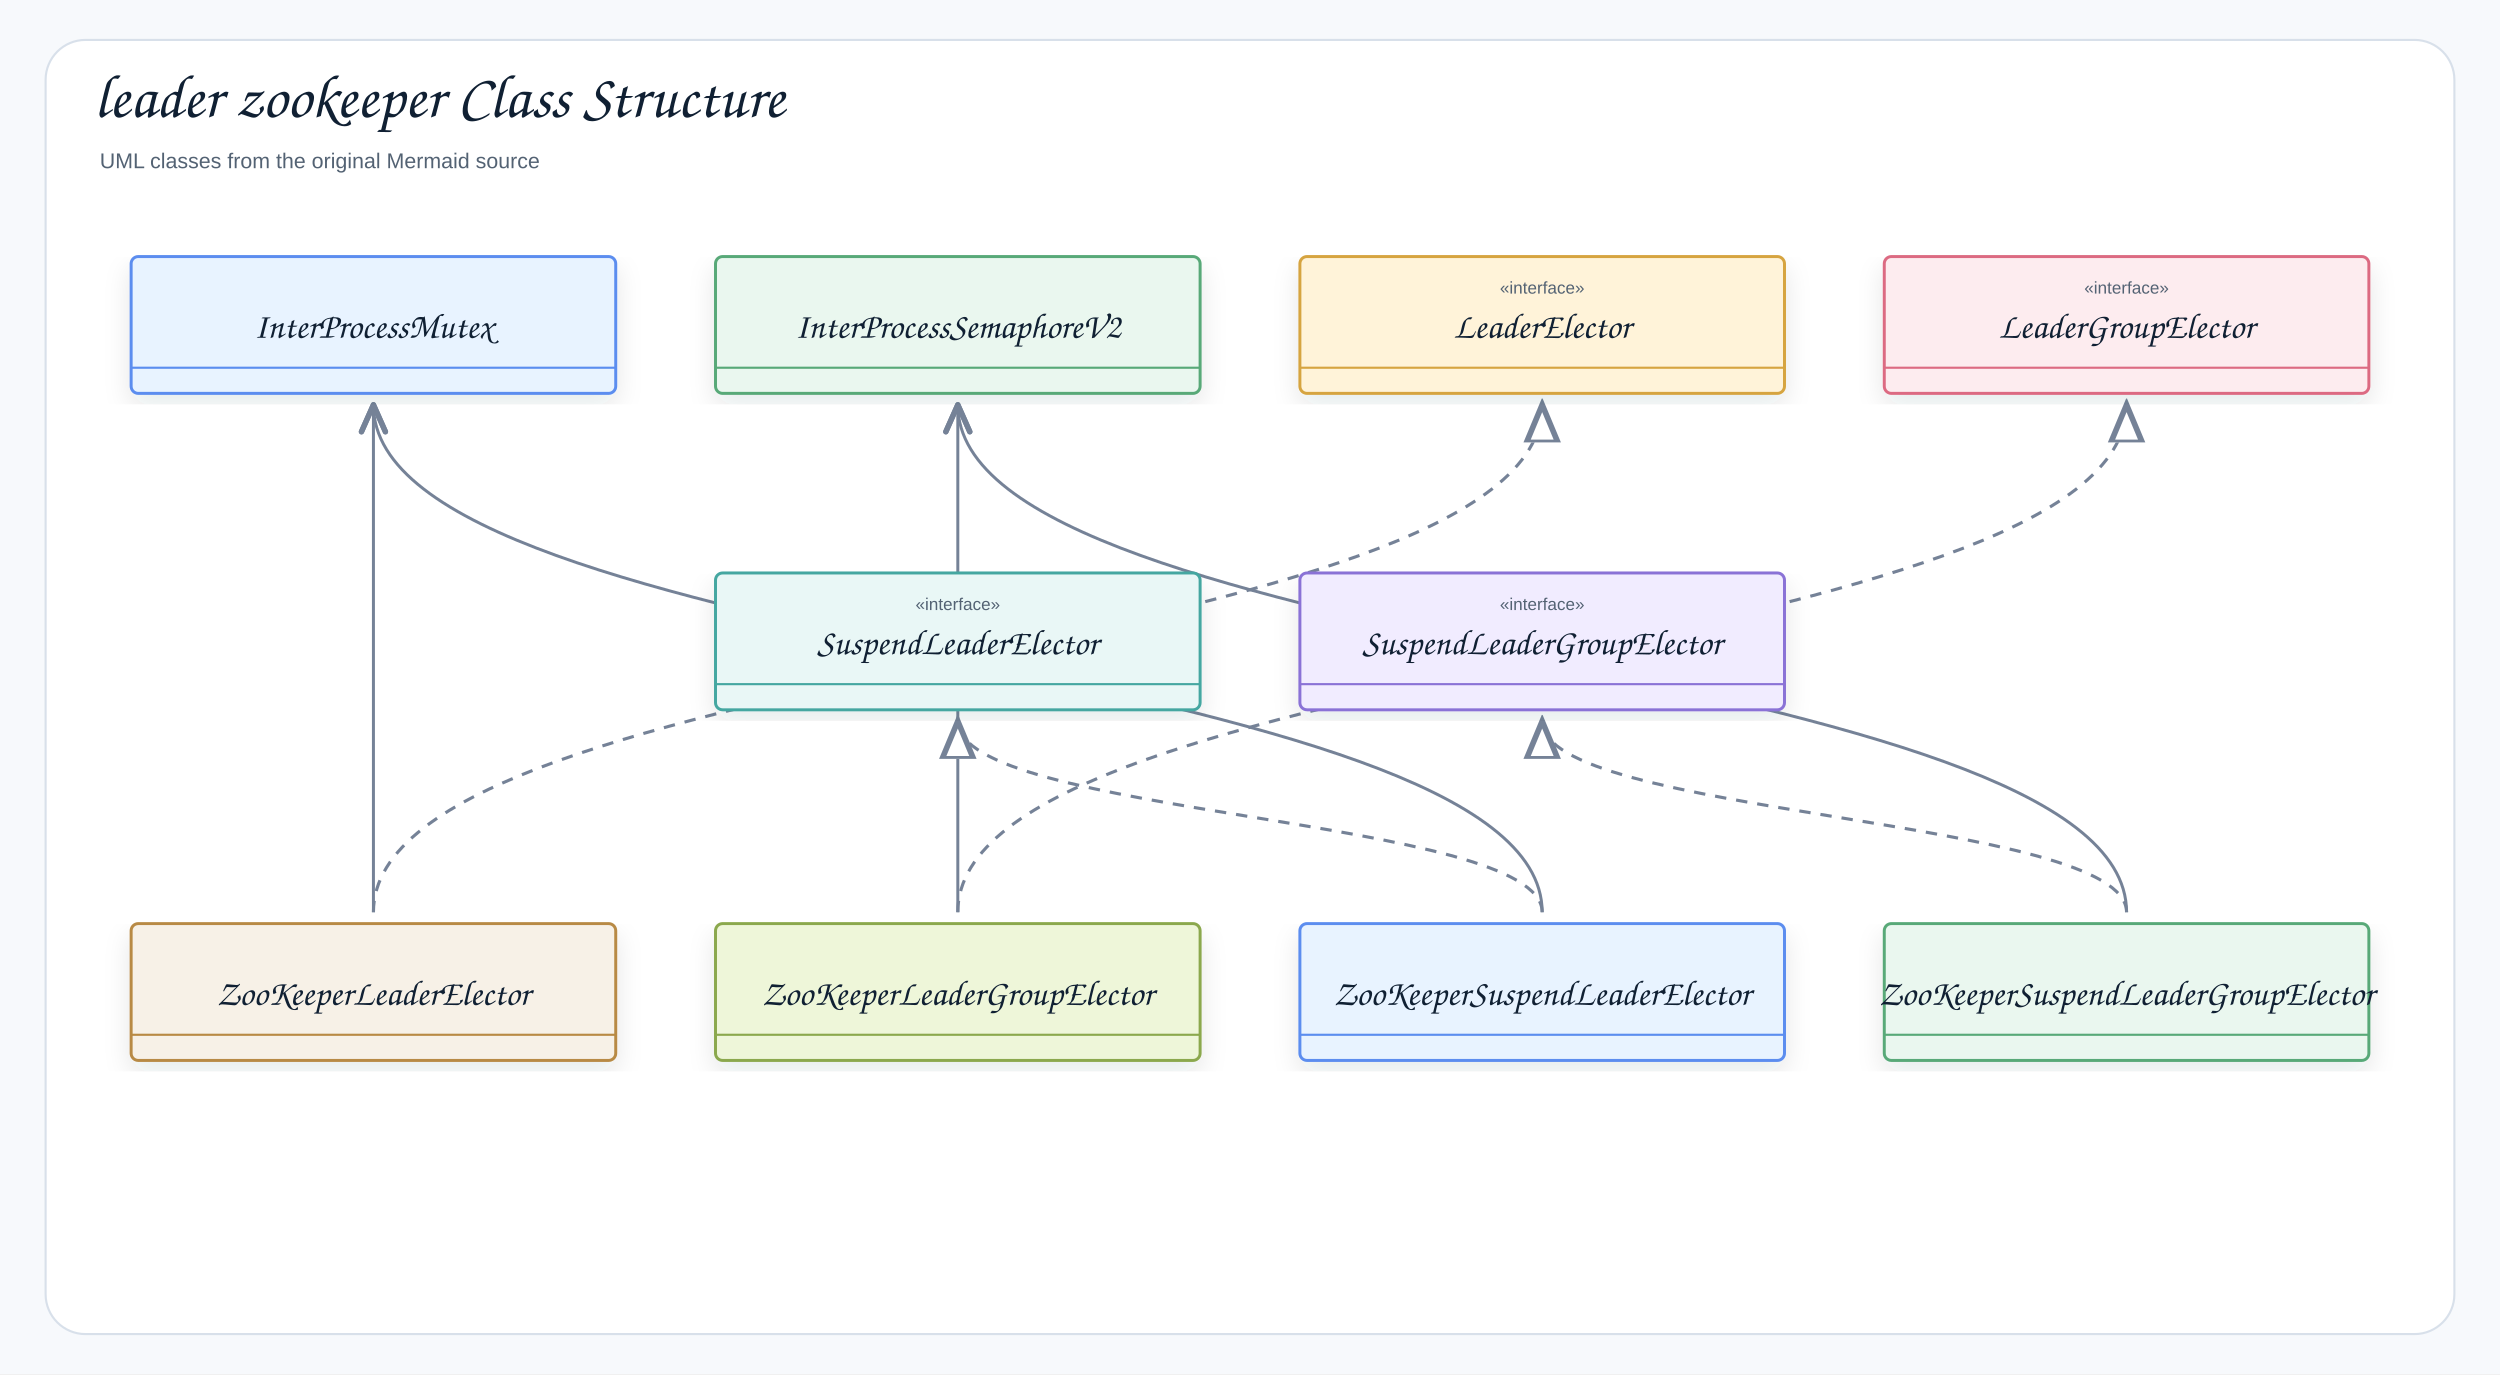
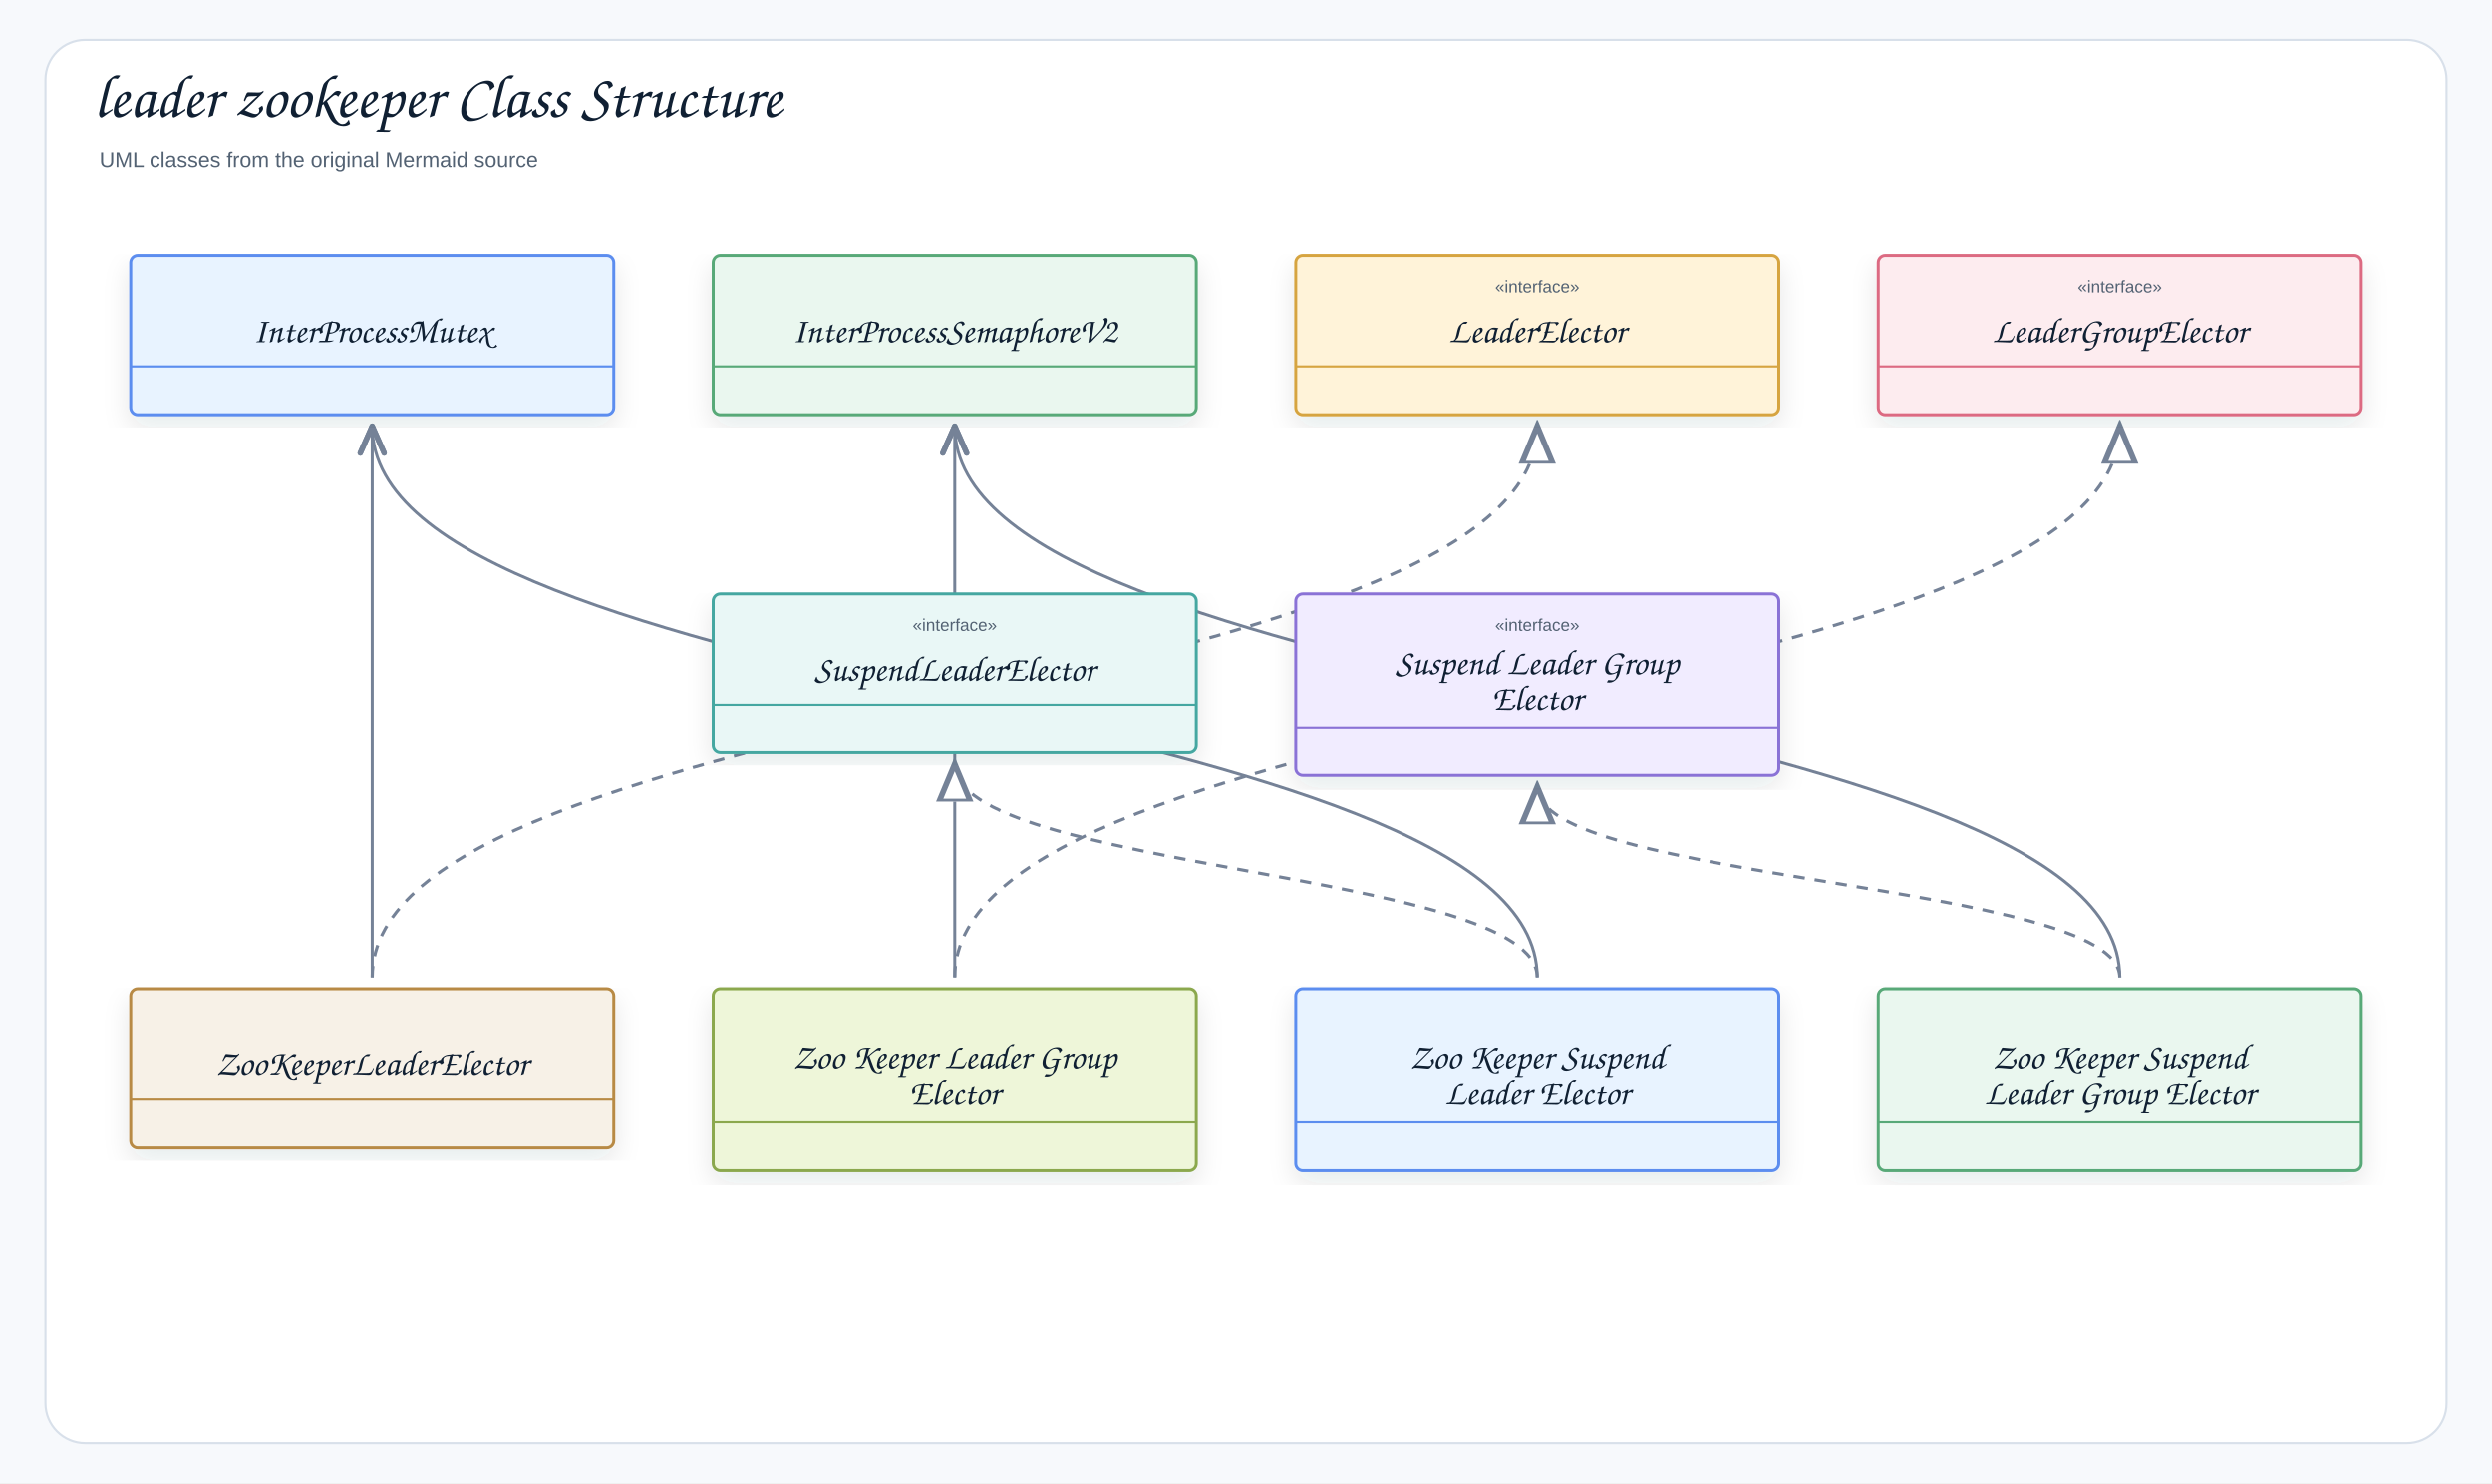
- <svg xmlns="http://www.w3.org/2000/svg" width="1754" height="964" viewBox="0 0 1754 964" role="img" aria-label="leader zookeeper Class Structure">
+ <svg xmlns="http://www.w3.org/2000/svg" width="1754" height="1044" viewBox="0 0 1754 1044" role="img" aria-label="leader zookeeper Class Structure">
  <defs>
    <filter id="shadow" x="-8%" y="-8%" width="116%" height="116%">
      <feDropShadow dx="0" dy="8" stdDeviation="9" flood-color="#1f2937" flood-opacity="0.10" />
    </filter>
    <marker id="openArrow" markerWidth="12" markerHeight="10" refX="10" refY="5" orient="auto" markerUnits="strokeWidth">
      <path d="M 1 1 L 10 5 L 1 9" fill="none" stroke="#758297" stroke-width="1.8" stroke-linecap="round" stroke-linejoin="round" />
    </marker>
    <marker id="inherit" markerWidth="14" markerHeight="12" refX="12" refY="6" orient="auto" markerUnits="strokeWidth">
      <path d="M 0 1 L 12 6 L 0 11 Z" fill="#ffffff" stroke="#758297" stroke-width="1.8" />
    </marker>
    <style>
    .canvas{fill:#f7f9fc}.frame{fill:#fff;stroke:#d8e0ea;stroke-width:1.5}
    .title{font-family:"Architects Daughter","Comic Sans MS","Comic Sans",cursive;font-size:43px;font-weight:400;fill:#102033}
    .subtitle{font-family:"Comic Sans MS","Comic Sans","Comic Neue",Arial,sans-serif;font-size:15px;font-weight:400;fill:#536273}
    .label{font-family:"Architects Daughter","Comic Sans MS","Comic Sans",cursive;font-size:25px;font-weight:400;fill:#102033}
    .smallLabel{font-family:"Architects Daughter","Comic Sans MS","Comic Sans",cursive;font-size:21px;font-weight:400;fill:#102033}
    .mono{font-family:"Comic Sans MS","Comic Sans","Comic Neue",Arial,sans-serif;font-size:12px;font-weight:400;fill:#102033}
    .small{font-family:"Comic Sans MS","Comic Sans","Comic Neue",Arial,sans-serif;font-size:12px;font-weight:400;fill:#536273}
    .strong{font-family:"Comic Sans MS","Comic Sans","Comic Neue",Arial,sans-serif;font-size:13px;font-weight:400;fill:#102033}
    .card{stroke-width:2.1;filter:url(#shadow)}.compartment{stroke-width:1.5;fill:none}
    .line{stroke:#758297;stroke-width:2.1;fill:none;marker-end:url(#openArrow)}
    .plainLine{stroke:#758297;stroke-width:2.1;fill:none}
    .dashed{stroke:#758297;stroke-width:2.1;stroke-dasharray:7 6;fill:none;marker-end:url(#openArrow)}
    .inheritLine{stroke:#758297;stroke-width:2.2;fill:none;marker-end:url(#inherit)}
    .implLine{stroke:#758297;stroke-width:2.2;stroke-dasharray:8 7;fill:none;marker-end:url(#inherit)}
  </style>
  </defs>
-   <rect class="canvas" width="1754" height="964" />
-   <rect class="frame" x="32" y="28" width="1690" height="908" rx="28" />
+   <rect class="canvas" width="1754" height="1044" />
+   <rect class="frame" x="32" y="28" width="1690" height="988" rx="28" />
  <text class="title" x="66" y="82">leader zookeeper Class Structure</text>
  <text class="subtitle" x="70" y="118">UML classes from the original Mermaid source</text>
-   <path class="line" d="M1492 640 C1492 462 672 462 672 284" />
-   <path class="line" d="M672 640 C672 462 672 462 672 284" />
-   <path class="line" d="M1082 640 C1082 462 262 462 262 284" />
-   <path class="line" d="M262 640 C262 462 262 462 262 284" />
-   <path class="implLine" d="M1492 640 C1492 573 1082 573 1082 506" />
-   <path class="implLine" d="M1082 640 C1082 573 672 573 672 506" />
-   <path class="implLine" d="M672 640 C672 462 1492 462 1492 284" />
-   <path class="implLine" d="M262 640 C262 462 1082 462 1082 284" />
+   <path class="line" d="M1492 688 C1492 494 672 494 672 300" />
+   <path class="line" d="M672 688 C672 494 672 494 672 300" />
+   <path class="line" d="M1082 688 C1082 494 262 494 262 300" />
+   <path class="line" d="M262 688 C262 494 262 494 262 300" />
+   <path class="implLine" d="M1492 688 C1492 621 1082 621 1082 554" />
+   <path class="implLine" d="M1082 688 C1082 613 672 613 672 538" />
+   <path class="implLine" d="M672 688 C672 494 1492 494 1492 300" />
+   <path class="implLine" d="M262 688 C262 494 1082 494 1082 300" />
  <g transform="translate(92,180)">
-     <rect class="card" x="0" y="0" width="340" height="96" rx="5" fill="#E8F3FF" stroke="#5B8DEF" />
+     <rect class="card" x="0" y="0" width="340" height="112" rx="5" fill="#E8F3FF" stroke="#5B8DEF" />
    <line class="compartment" x1="0" y1="78" x2="340" y2="78" stroke="#5B8DEF" />
    <text class="small" x="170" y="26" text-anchor="middle" />
-     <text class="label" x="170" y="57" text-anchor="middle">InterProcessMutex</text>
+     <text class="label" x="170" y="61" text-anchor="middle">InterProcessMutex</text>
  </g>
  <g transform="translate(502,180)">
-     <rect class="card" x="0" y="0" width="340" height="96" rx="5" fill="#EAF7EF" stroke="#58A978" />
+     <rect class="card" x="0" y="0" width="340" height="112" rx="5" fill="#EAF7EF" stroke="#58A978" />
    <line class="compartment" x1="0" y1="78" x2="340" y2="78" stroke="#58A978" />
    <text class="small" x="170" y="26" text-anchor="middle" />
-     <text class="label" x="170" y="57" text-anchor="middle">InterProcessSemaphoreV2</text>
+     <text class="label" x="170" y="61" text-anchor="middle">InterProcessSemaphoreV2</text>
  </g>
  <g transform="translate(912,180)">
-     <rect class="card" x="0" y="0" width="340" height="96" rx="5" fill="#FFF3D9" stroke="#D6A441" />
+     <rect class="card" x="0" y="0" width="340" height="112" rx="5" fill="#FFF3D9" stroke="#D6A441" />
    <line class="compartment" x1="0" y1="78" x2="340" y2="78" stroke="#D6A441" />
    <text class="small" x="170" y="26" text-anchor="middle">«interface»</text>
-     <text class="label" x="170" y="57" text-anchor="middle">LeaderElector</text>
+     <text class="label" x="170" y="61" text-anchor="middle">LeaderElector</text>
  </g>
  <g transform="translate(1322,180)">
-     <rect class="card" x="0" y="0" width="340" height="96" rx="5" fill="#FDECEF" stroke="#DC6B82" />
+     <rect class="card" x="0" y="0" width="340" height="112" rx="5" fill="#FDECEF" stroke="#DC6B82" />
    <line class="compartment" x1="0" y1="78" x2="340" y2="78" stroke="#DC6B82" />
    <text class="small" x="170" y="26" text-anchor="middle">«interface»</text>
-     <text class="label" x="170" y="57" text-anchor="middle">LeaderGroupElector</text>
+     <text class="label" x="170" y="61" text-anchor="middle">LeaderGroupElector</text>
  </g>
-   <g transform="translate(502,402)">
-     <rect class="card" x="0" y="0" width="340" height="96" rx="5" fill="#E9F7F6" stroke="#45A7A1" />
+   <g transform="translate(502,418)">
+     <rect class="card" x="0" y="0" width="340" height="112" rx="5" fill="#E9F7F6" stroke="#45A7A1" />
    <line class="compartment" x1="0" y1="78" x2="340" y2="78" stroke="#45A7A1" />
    <text class="small" x="170" y="26" text-anchor="middle">«interface»</text>
-     <text class="label" x="170" y="57" text-anchor="middle">SuspendLeaderElector</text>
+     <text class="label" x="170" y="61" text-anchor="middle">SuspendLeaderElector</text>
  </g>
-   <g transform="translate(912,402)">
-     <rect class="card" x="0" y="0" width="340" height="96" rx="5" fill="#F1ECFF" stroke="#8A72D6" />
-     <line class="compartment" x1="0" y1="78" x2="340" y2="78" stroke="#8A72D6" />
+   <g transform="translate(912,418)">
+     <rect class="card" x="0" y="0" width="340" height="128" rx="5" fill="#F1ECFF" stroke="#8A72D6" />
+     <line class="compartment" x1="0" y1="94" x2="340" y2="94" stroke="#8A72D6" />
    <text class="small" x="170" y="26" text-anchor="middle">«interface»</text>
-     <text class="label" x="170" y="57" text-anchor="middle">SuspendLeaderGroupElector</text>
+     <text class="label" x="170" y="56.5" text-anchor="middle">Suspend Leader Group</text>
+     <text class="label" x="170" y="81.5" text-anchor="middle">Elector</text>
  </g>
-   <g transform="translate(92,648)">
-     <rect class="card" x="0" y="0" width="340" height="96" rx="5" fill="#F7F1E7" stroke="#B88A44" />
+   <g transform="translate(92,696)">
+     <rect class="card" x="0" y="0" width="340" height="112" rx="5" fill="#F7F1E7" stroke="#B88A44" />
    <line class="compartment" x1="0" y1="78" x2="340" y2="78" stroke="#B88A44" />
    <text class="small" x="170" y="26" text-anchor="middle" />
-     <text class="label" x="170" y="57" text-anchor="middle">ZooKeeperLeaderElector</text>
+     <text class="label" x="170" y="61" text-anchor="middle">ZooKeeperLeaderElector</text>
  </g>
-   <g transform="translate(502,648)">
-     <rect class="card" x="0" y="0" width="340" height="96" rx="5" fill="#EEF6D9" stroke="#8BA84D" />
-     <line class="compartment" x1="0" y1="78" x2="340" y2="78" stroke="#8BA84D" />
+   <g transform="translate(502,696)">
+     <rect class="card" x="0" y="0" width="340" height="128" rx="5" fill="#EEF6D9" stroke="#8BA84D" />
+     <line class="compartment" x1="0" y1="94" x2="340" y2="94" stroke="#8BA84D" />
    <text class="small" x="170" y="26" text-anchor="middle" />
-     <text class="label" x="170" y="57" text-anchor="middle">ZooKeeperLeaderGroupElector</text>
+     <text class="label" x="170" y="56.5" text-anchor="middle">Zoo Keeper Leader Group</text>
+     <text class="label" x="170" y="81.5" text-anchor="middle">Elector</text>
  </g>
-   <g transform="translate(912,648)">
-     <rect class="card" x="0" y="0" width="340" height="96" rx="5" fill="#E8F3FF" stroke="#5B8DEF" />
-     <line class="compartment" x1="0" y1="78" x2="340" y2="78" stroke="#5B8DEF" />
+   <g transform="translate(912,696)">
+     <rect class="card" x="0" y="0" width="340" height="128" rx="5" fill="#E8F3FF" stroke="#5B8DEF" />
+     <line class="compartment" x1="0" y1="94" x2="340" y2="94" stroke="#5B8DEF" />
    <text class="small" x="170" y="26" text-anchor="middle" />
-     <text class="label" x="170" y="57" text-anchor="middle">ZooKeeperSuspendLeaderElector</text>
+     <text class="label" x="170" y="56.5" text-anchor="middle">Zoo Keeper Suspend</text>
+     <text class="label" x="170" y="81.5" text-anchor="middle">Leader Elector</text>
  </g>
-   <g transform="translate(1322,648)">
-     <rect class="card" x="0" y="0" width="340" height="96" rx="5" fill="#EAF7EF" stroke="#58A978" />
-     <line class="compartment" x1="0" y1="78" x2="340" y2="78" stroke="#58A978" />
+   <g transform="translate(1322,696)">
+     <rect class="card" x="0" y="0" width="340" height="128" rx="5" fill="#EAF7EF" stroke="#58A978" />
+     <line class="compartment" x1="0" y1="94" x2="340" y2="94" stroke="#58A978" />
    <text class="small" x="170" y="26" text-anchor="middle" />
-     <text class="label" x="170" y="57" text-anchor="middle">ZooKeeperSuspendLeaderGroupElector</text>
+     <text class="label" x="170" y="56.5" text-anchor="middle">Zoo Keeper Suspend</text>
+     <text class="label" x="170" y="81.5" text-anchor="middle">Leader Group Elector</text>
  </g>
</svg>
